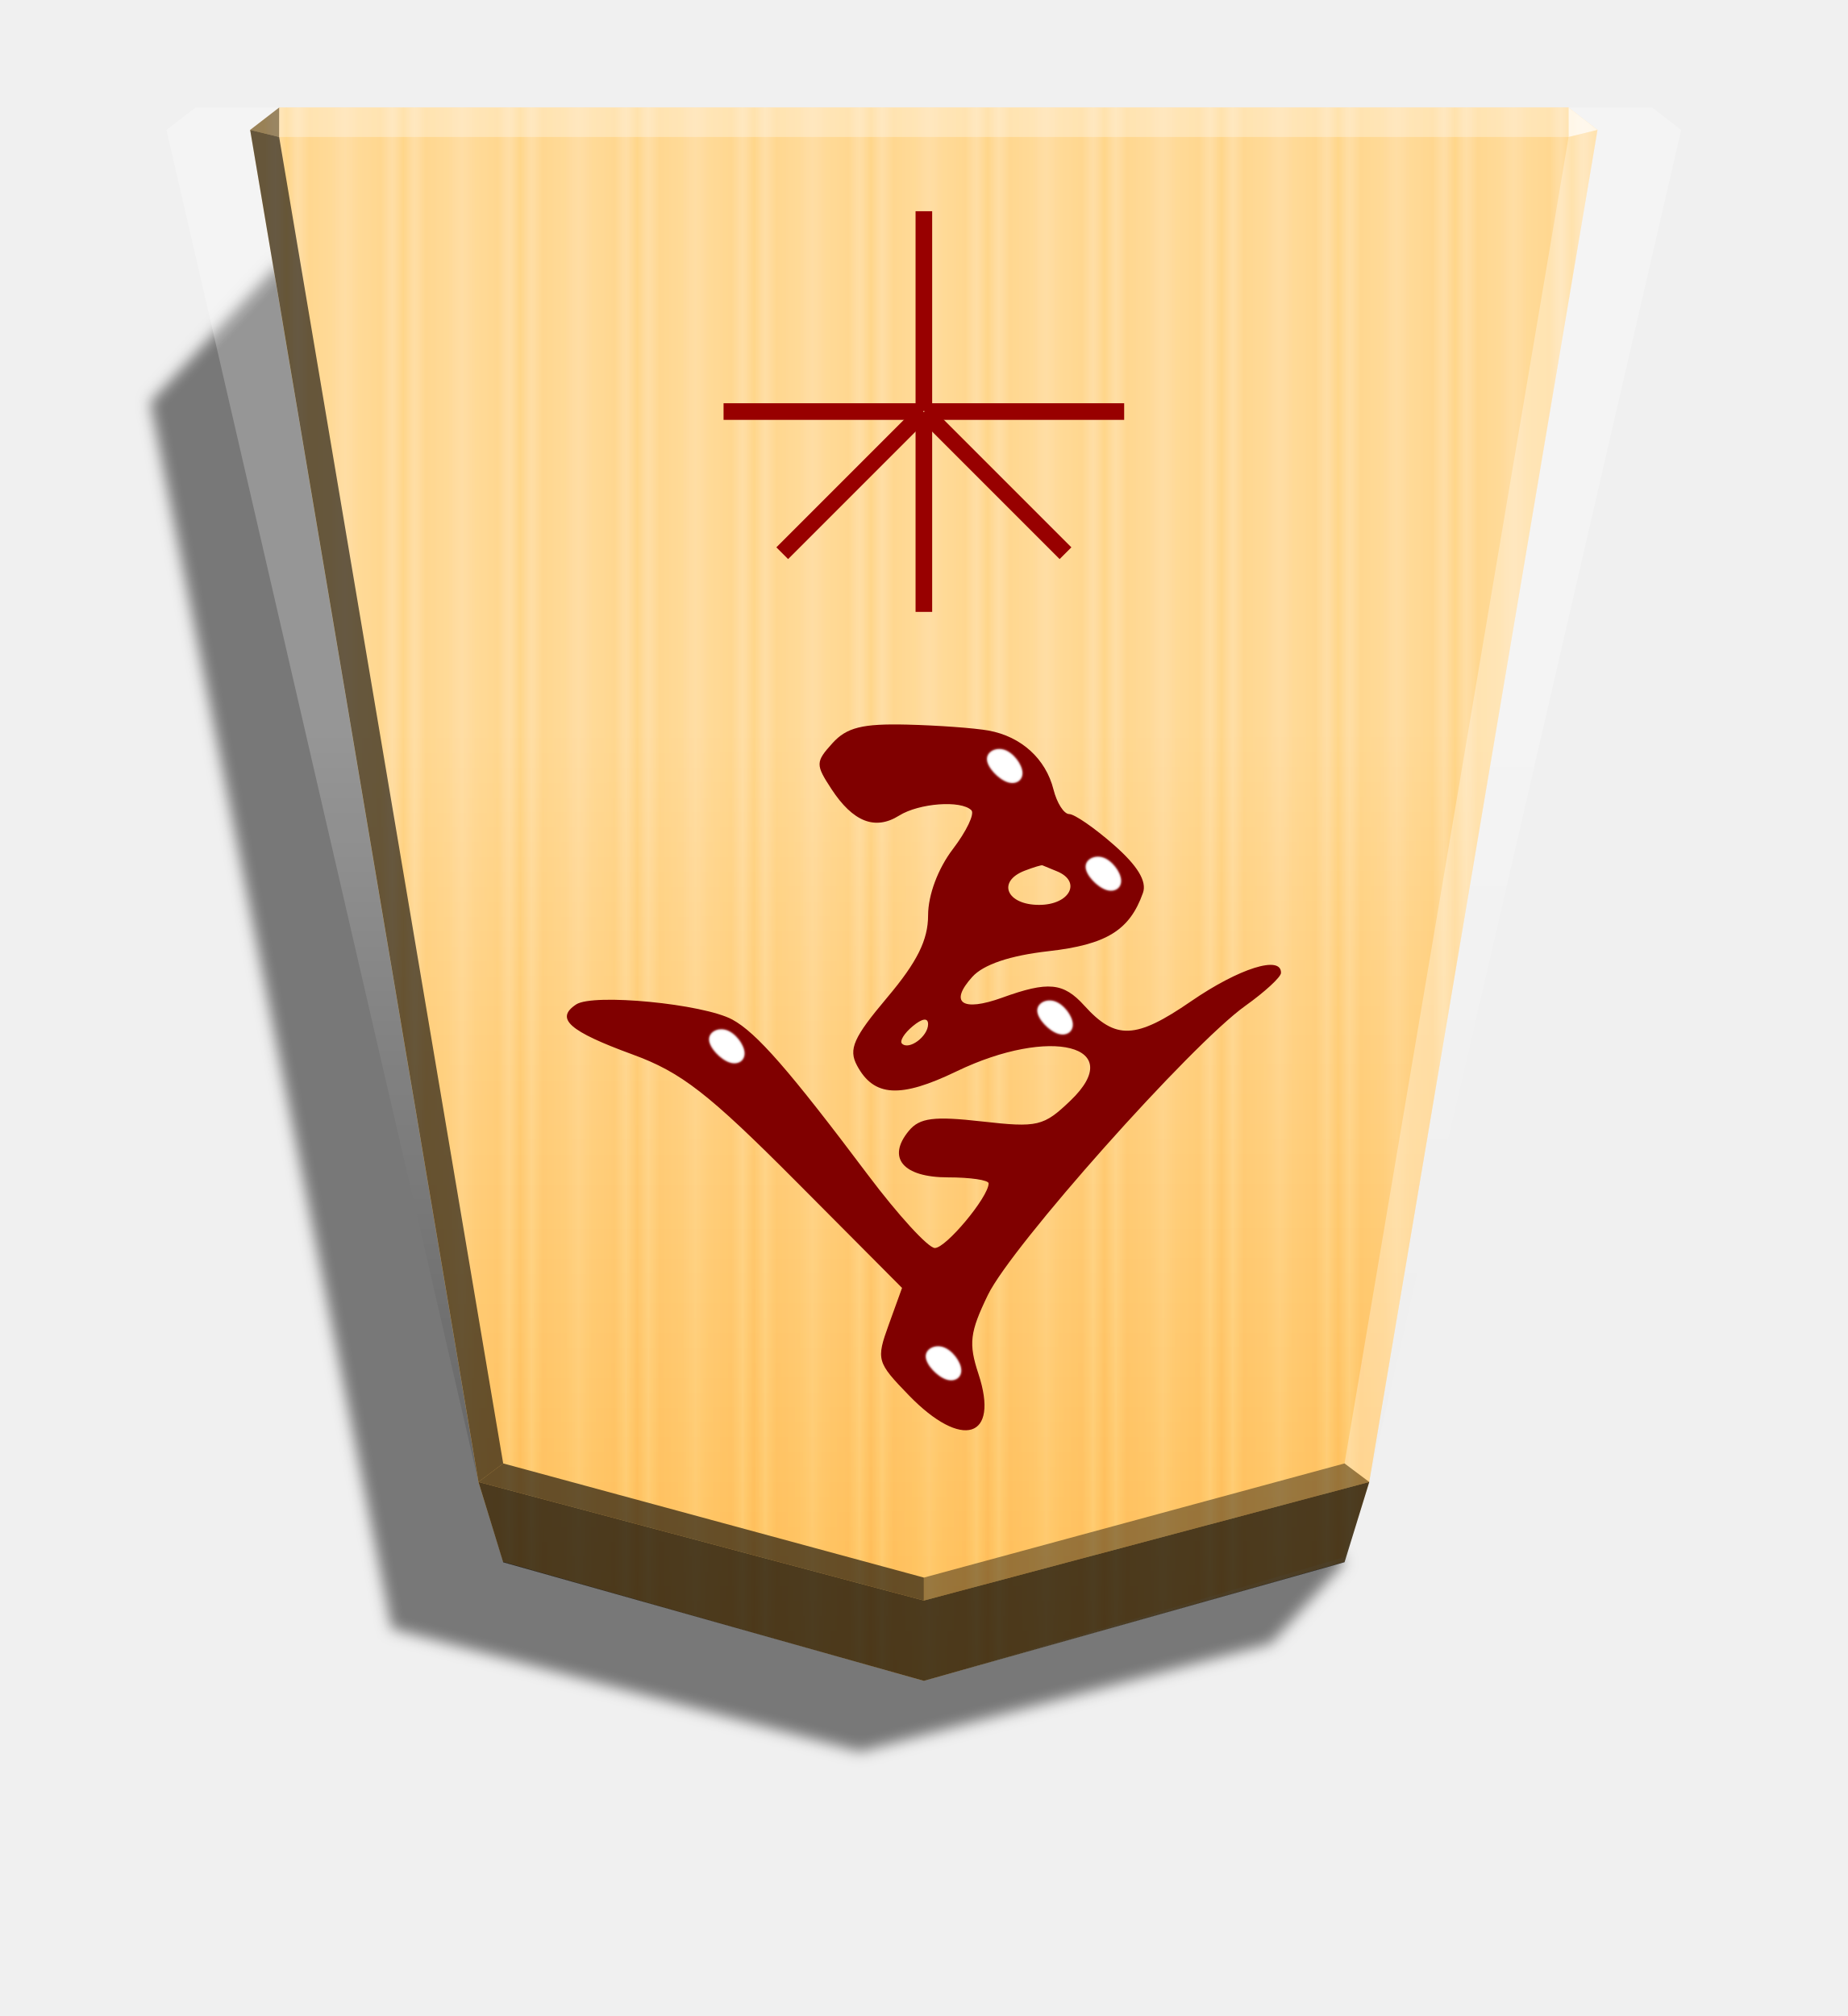
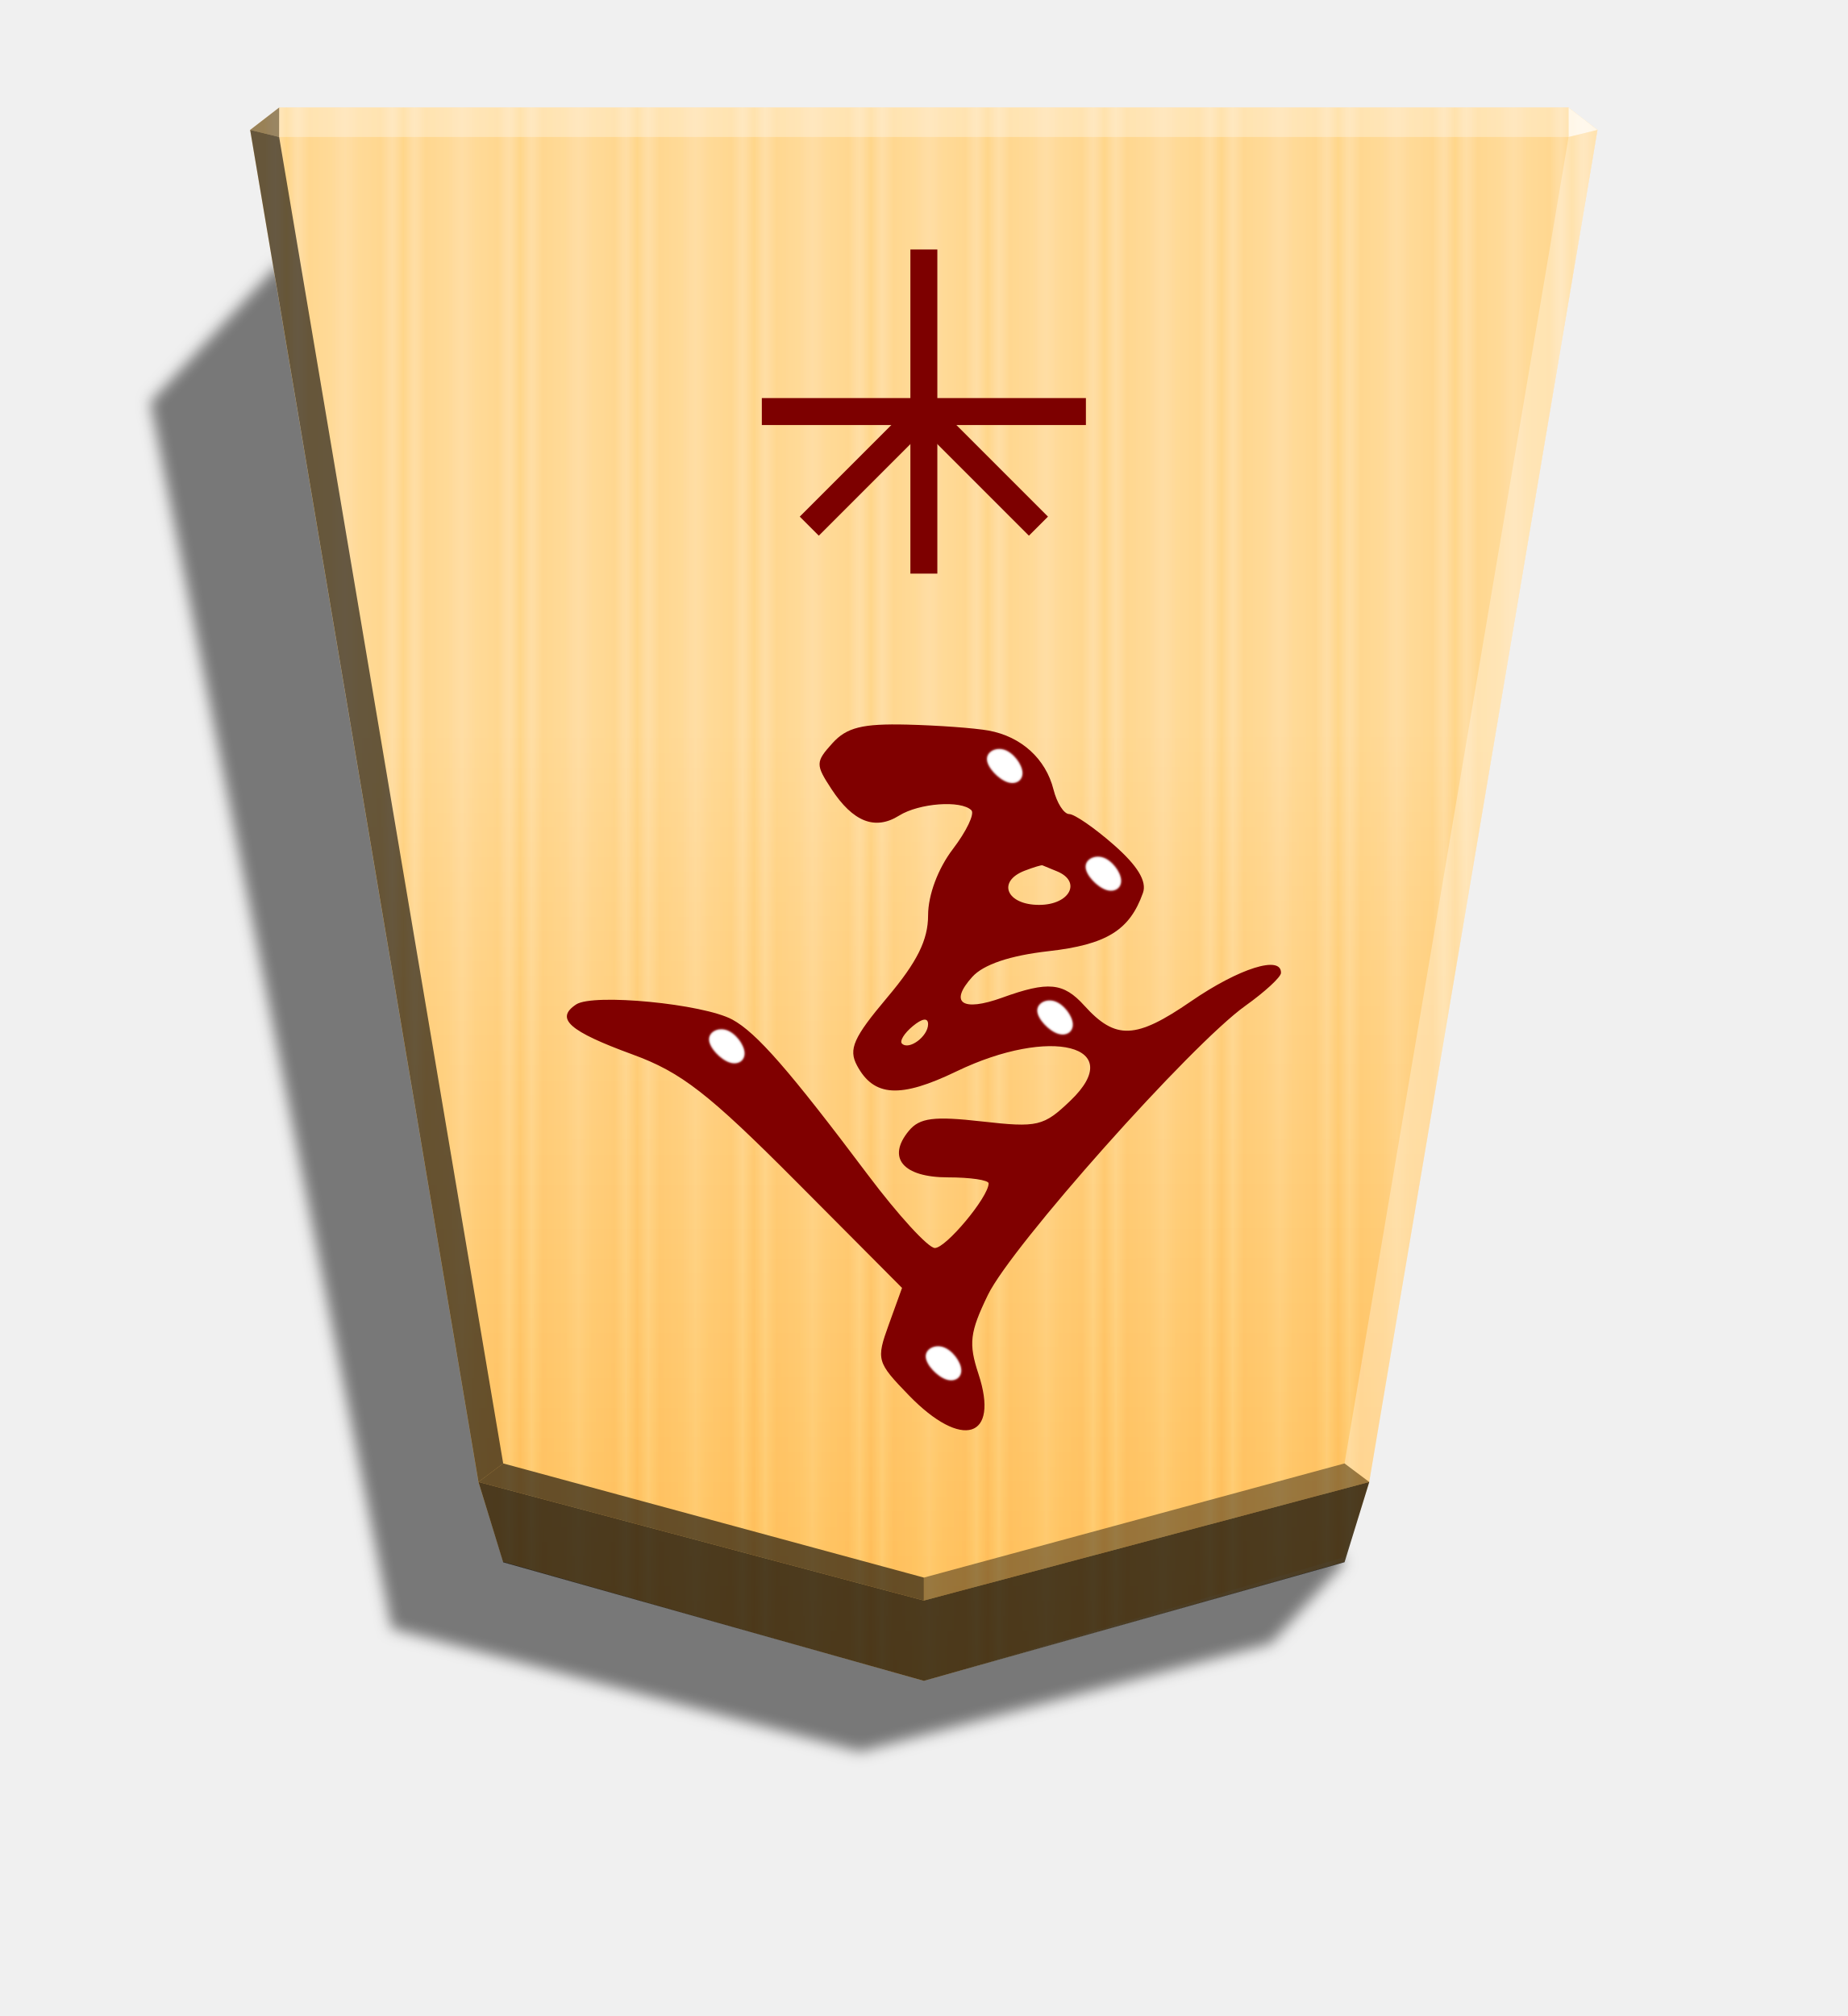
<svg xmlns="http://www.w3.org/2000/svg" xmlns:xlink="http://www.w3.org/1999/xlink" width="498.898" height="544.252" viewBox="0 0 1320 1440">
-   <style>.B{filter:url(#D)}.C{color-interpolation-filters:sRGB}</style>
+   <style>.E{filter:url(#D)}.F{color-interpolation-filters:sRGB}</style>
  <defs>
    <linearGradient id="A" x1="-1430.769" y1="-77.47" x2="-1409.955" y2="-77.47" spreadMethod="reflect" gradientUnits="userSpaceOnUse">
      <stop offset="0" stop-color="#ffd285" />
      <stop offset=".232" stop-color="#ffcd79" />
      <stop offset=".616" stop-color="#ffca73" />
      <stop offset=".808" stop-color="#ffd386" />
      <stop offset="1" stop-color="#ffc86e" />
    </linearGradient>
-     <filter id="B" x="-.014" y="-.011" width="1.028" height="1.022" class="C">
+     <filter id="B" x="-.014" y="-.011" width="1.028" height="1.022" class="F">
      <feGaussianBlur stdDeviation="2.441" />
    </filter>
    <linearGradient id="C" x1="-905.021" y1="-376.306" x2="-904.556" y2="184.159" gradientUnits="userSpaceOnUse">
      <stop offset="0" />
      <stop offset=".603" stop-color="#fff" />
    </linearGradient>
-     <filter id="D" x="-.079" y="-.083" width="1.159" height="1.166" class="C">
+     <filter id="D" x="-.079" y="-.083" width="1.159" height="1.166" class="F">
      <feGaussianBlur stdDeviation=".392" />
    </filter>
    <path id="E" d="M-2562.435-169.603c2.955 1.031 6.529 4.742 6.735 7.422s-2.955 4.33-5.91 3.299-5.704-4.742-5.91-7.422 2.131-4.33 5.086-3.299z" />
  </defs>
  <path style="mix-blend-mode:multiply" d="M-2655.488 204.013l26.181 28.949 146.334 38.515 166.935-43.817 86.005-436.932-45.894-49.39z" transform="matrix(-2.0051 0 0 2.0051 -4364.078 706.8231)" opacity=".5" filter="url(#B)" />
  <path d="M-1220.686-332.674l-149.881 42.384-8.809 28.459-81.338 481.636 10.349 7.986h459.359l10.348-7.986-81.338-481.636-8.809-28.459z" fill="url(#A)" transform="matrix(-2.0051 0 0 -2.0051 -1787.639 533.5419)" />
-   <path d="M-905.021-376.306l-149.881 44.065-8.809 26.778-111.156 481.636 10.349 7.986h518.995l10.349-7.986-111.156-481.636-8.809-28.601z" opacity=".25" fill="url(#C)" transform="matrix(-2.0051 0 0 -2.0051 -1154.688 446.0546)" style="mix-blend-mode:overlay" />
+   <path d="M-905.021-376.306l-149.881 44.065-8.809 26.778-81.358 481.64 10.349 7.986 459.383-.004 10.349-7.986-81.343-481.636-8.809-28.601z" opacity=".25" fill="url(#C)" transform="matrix(-2.0051 0 0 -2.0051 -1154.688 446.0546)" style="mix-blend-mode:overlay" />
  <path d="M199.419 97.854l.043-21.064-20.75 16.013 20.707 5.052zm778.776 960.694l-17.664-13.248L660 1126.847v16.402z" opacity=".4" />
  <path d="M341.805 1058.548l17.664-13.248L660 1126.847v16.402z" opacity=".6" />
+   <path d="M359.468 1115.896l-17.663-57.348L660 1143.25l318.195-84.702-17.663 57.348L660 1200.598l-300.532-84.702z" opacity=".7" />
  <path d="M341.805 1058.548l17.664-13.248-160.05-947.446-20.707-5.052z" opacity=".6" />
+   <path d="M706.27 521.843c23.309 4.243 40.831 20.176 46.345 42.143 2.413 9.619 7.459 17.49 11.21 17.49s18.113 9.915 31.917 22.036c16.932 14.867 23.693 26.006 20.78 34.24-9.458 26.746-26.051 36.98-67.578 41.677-27.403 3.1-46.339 9.486-54.337 18.323-16.795 18.557-7.238 25.203 21.368 14.858 32.846-11.878 43.702-10.832 58.609 5.643 22.384 24.732 36.745 24.159 76.299-3.051 34.336-23.618 64.709-33.168 64.233-20.193-.107 2.974-11.562 13.516-25.452 23.427-38.923 27.777-167.029 171.631-183.927 206.536-12.941 26.734-13.896 34.699-6.759 56.327 15.253 46.216-11.708 54.558-49.688 15.373-22.978-23.706-23.451-25.381-14.323-50.624l9.441-26.107-75.395-75.743c-62.964-63.254-82.266-78.255-117.064-90.986-45.461-16.631-55.627-25.641-40.348-35.76 12.165-8.056 90.76-.434 111.563 10.819 17.241 9.327 40.726 36.224 96.836 110.904 21.596 28.743 43.133 52.26 47.861 52.26 7.992 0 38.409-36.561 38.409-46.165 0-2.362-13.078-4.294-29.059-4.294-32.187 0-43.917-13.993-27.902-33.291 7.676-9.248 17.825-10.542 52.19-6.654 39.846 4.509 44.02 3.526 63.232-14.879 41.007-39.288-14.1-53.366-81.543-20.831-40.067 19.328-58.942 18.197-70.957-4.253-6.237-11.657-2.544-19.959 21.634-48.634 21.353-25.323 29.155-41.022 29.155-58.663 0-14.471 7.068-33.353 17.709-47.303 9.739-12.771 15.687-25.241 13.215-27.713-7.35-7.35-37.334-5.114-51.694 3.852-17.104 10.682-32.885 4.479-48.241-18.957-11.489-17.535-11.45-19.403.698-32.825 10.16-11.227 21.394-14.025 53.212-13.25 22.182.539 48.441 2.458 58.352 4.262zm25.819 100.051c-20.086 7.708-13.084 24.458 10.222 24.458 21.984 0 30.759-16.739 12.614-24.06l-10.222-4.204c-.668-.313-6.343 1.4-12.614 3.807zm-87.746 123.523c4.998 4.998 18.675-5.157 18.675-13.87 0-4.779-4.137-4.232-10.987 1.454-6.042 5.016-9.503 10.602-7.689 12.417z" fill="maroon" />
  <g fill="#fff">
    <path d="M978.195 1058.548l-17.664-13.248 160.05-947.446 20.707-5.052z" opacity=".3" />
    <path d="M1120.582 97.854l-.043-21.064 20.75 16.013-20.707 5.052z" opacity=".8" />
    <path d="M1120.582 97.854H199.419l.043-21.064h921.077l.043 21.064z" opacity=".3" />
-   </g>
-   <path d="M359.468 1115.896l-17.663-57.348L660 1143.25l318.195-84.702-17.663 57.348L660 1200.598l-300.532-84.702z" opacity=".7" />
-   <g fill="#980000">
-     <path d="M654.065 294.356h11.87v142.708h-11.87zm11.87-.774h-11.87V150.874h11.87z" />
-     <path d="M659.613 288.034v11.87H516.905v-11.87zm.774 11.87v-11.87h142.708v11.87z" />
-     <path d="M655.529 290.046l8.393 8.393-100.909 100.909-8.393-8.393z" />
-     <path d="M656.077 298.44l8.393-8.393L765.38 390.956l-8.393 8.393z" />
-   </g>
-   <g transform="matrix(-2.1471 0 0 -2.1471 -4826.001 621.1421)">
-     <path d="M-2576.625 46.248c-10.856-1.976-19.017-9.397-21.585-19.628-1.124-4.48-3.474-8.146-5.221-8.146s-8.436-4.618-14.865-10.263c-7.886-6.924-11.035-12.112-9.678-15.947 4.405-12.457 12.133-17.223 31.474-19.411 12.763-1.444 21.582-4.418 25.307-8.534 7.822-8.643 3.371-11.738-9.952-6.92-15.298 5.532-20.354 5.045-27.297-2.628-10.425-11.519-17.114-11.252-35.536 1.421-15.992 11-30.138 15.448-29.916 9.405.05-1.385 5.385-6.295 11.854-10.911 18.128-12.937 77.793-79.936 85.663-96.193 6.027-12.451 6.472-16.161 3.148-26.234-7.104-21.525 5.453-25.41 23.142-7.16 10.702 11.041 10.922 11.821 6.671 23.578l-4.397 12.159 35.115 35.277c29.325 29.46 38.315 36.447 54.522 42.376 21.173 7.746 25.908 11.942 18.792 16.655-5.666 3.752-42.271.202-51.96-5.039-8.03-4.344-18.968-16.871-45.101-51.653-10.058-13.387-20.089-24.34-22.291-24.34-3.722 0-17.889 17.028-17.889 21.501 0 1.1 6.091 2 13.534 2 14.991 0 20.454 6.517 12.995 15.505-3.575 4.307-8.302 4.91-24.307 3.099-18.558-2.1-20.502-1.642-29.45 6.93-19.099 18.298 6.567 24.855 37.978 9.702 18.661-9.002 27.452-8.475 33.048 1.981 2.905 5.429 1.185 9.296-10.076 22.651-9.945 11.794-13.579 19.106-13.579 27.322 0 6.74-3.292 15.534-8.248 22.031-4.536 5.948-7.306 11.756-6.155 12.907 3.423 3.423 17.388 2.382 24.076-1.794 7.966-4.975 15.316-2.086 22.468 8.829 5.351 8.167 5.333 9.037-.325 15.288-4.732 5.229-9.964 6.532-24.783 6.171-10.331-.251-22.561-1.145-27.177-1.985zM-2588.65-.35c9.355-3.59 6.094-11.391-4.761-11.391-10.239 0-14.326 7.796-5.875 11.206l4.761 1.958c.311.146 2.954-.652 5.875-1.773zm40.867-57.53c-2.328-2.328-8.698 2.402-8.698 6.46 0 2.226 1.927 1.971 5.117-.677 2.814-2.336 4.426-4.938 3.581-5.783z" fill="maroon" />
-     <g fill="#fff">
-       <use xlink:href="#E" class="B" />
-       <use xlink:href="#E" x="72.103" y="105.462" class="B" />
-       <use xlink:href="#E" x="-37.112" y="115.046" class="B" />
-       <use xlink:href="#E" x="-53.193" y="162.879" class="B" />
-       <use xlink:href="#E" x="-20.367" y="198.713" class="B" />
+     <g transform="matrix(-2.1471 0 0 -2.1471 -4826.001 621.1421)">
+       <use xlink:href="#E" class="E" />
+       <use xlink:href="#E" x="72.103" y="105.462" class="E" />
+       <use xlink:href="#E" x="-37.112" y="115.046" class="E" />
+       <use xlink:href="#E" x="-53.193" y="162.879" class="E" />
+       <use xlink:href="#E" x="-20.367" y="198.713" class="E" />
    </g>
  </g>
+   <g transform="rotate(180 660 675.762)" fill="#7d0000">
+     <path d="M650.373 941.796h19.257v231.519h-19.257z" />
+     <path d="M775.76 1047.928v19.257H544.241v-19.257z" />
+     <path d="M735.048 968.894l13.617 13.617-84.674 84.674-13.617-13.617z" />
+     <path d="M669.631 1053.568l-13.617 13.617-84.675-84.675 13.617-13.617z" />
+   </g>
</svg>
